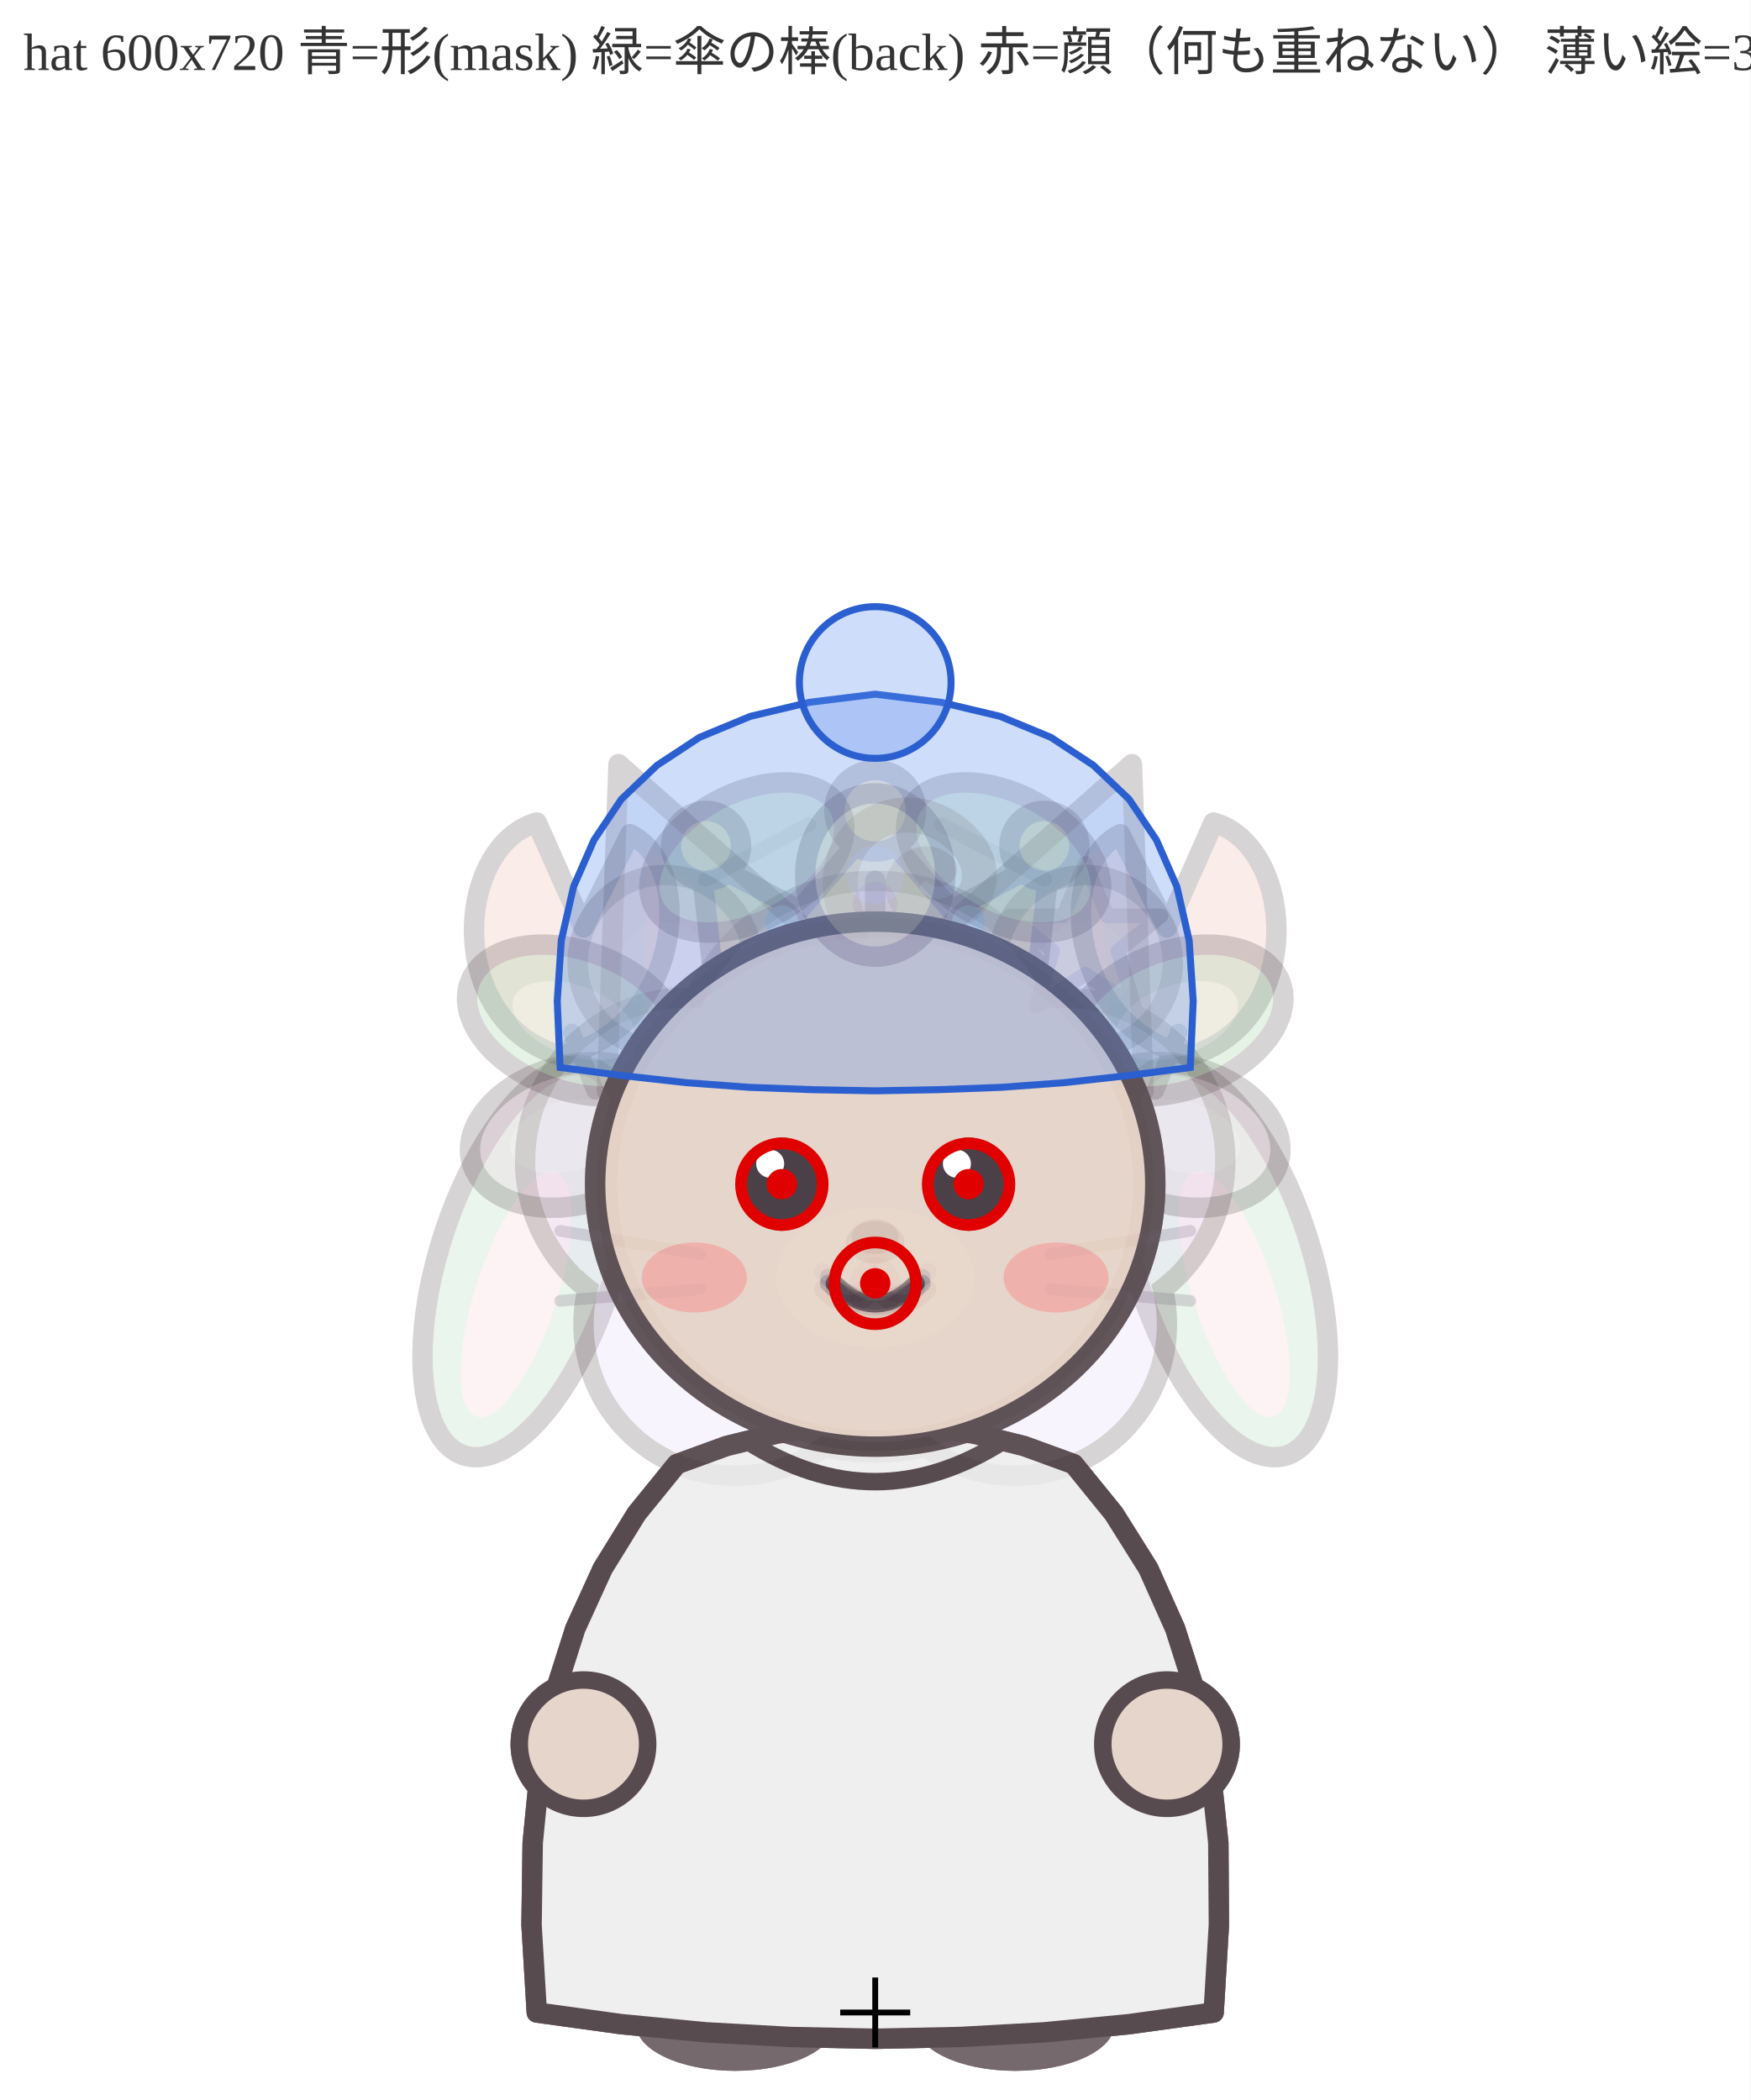
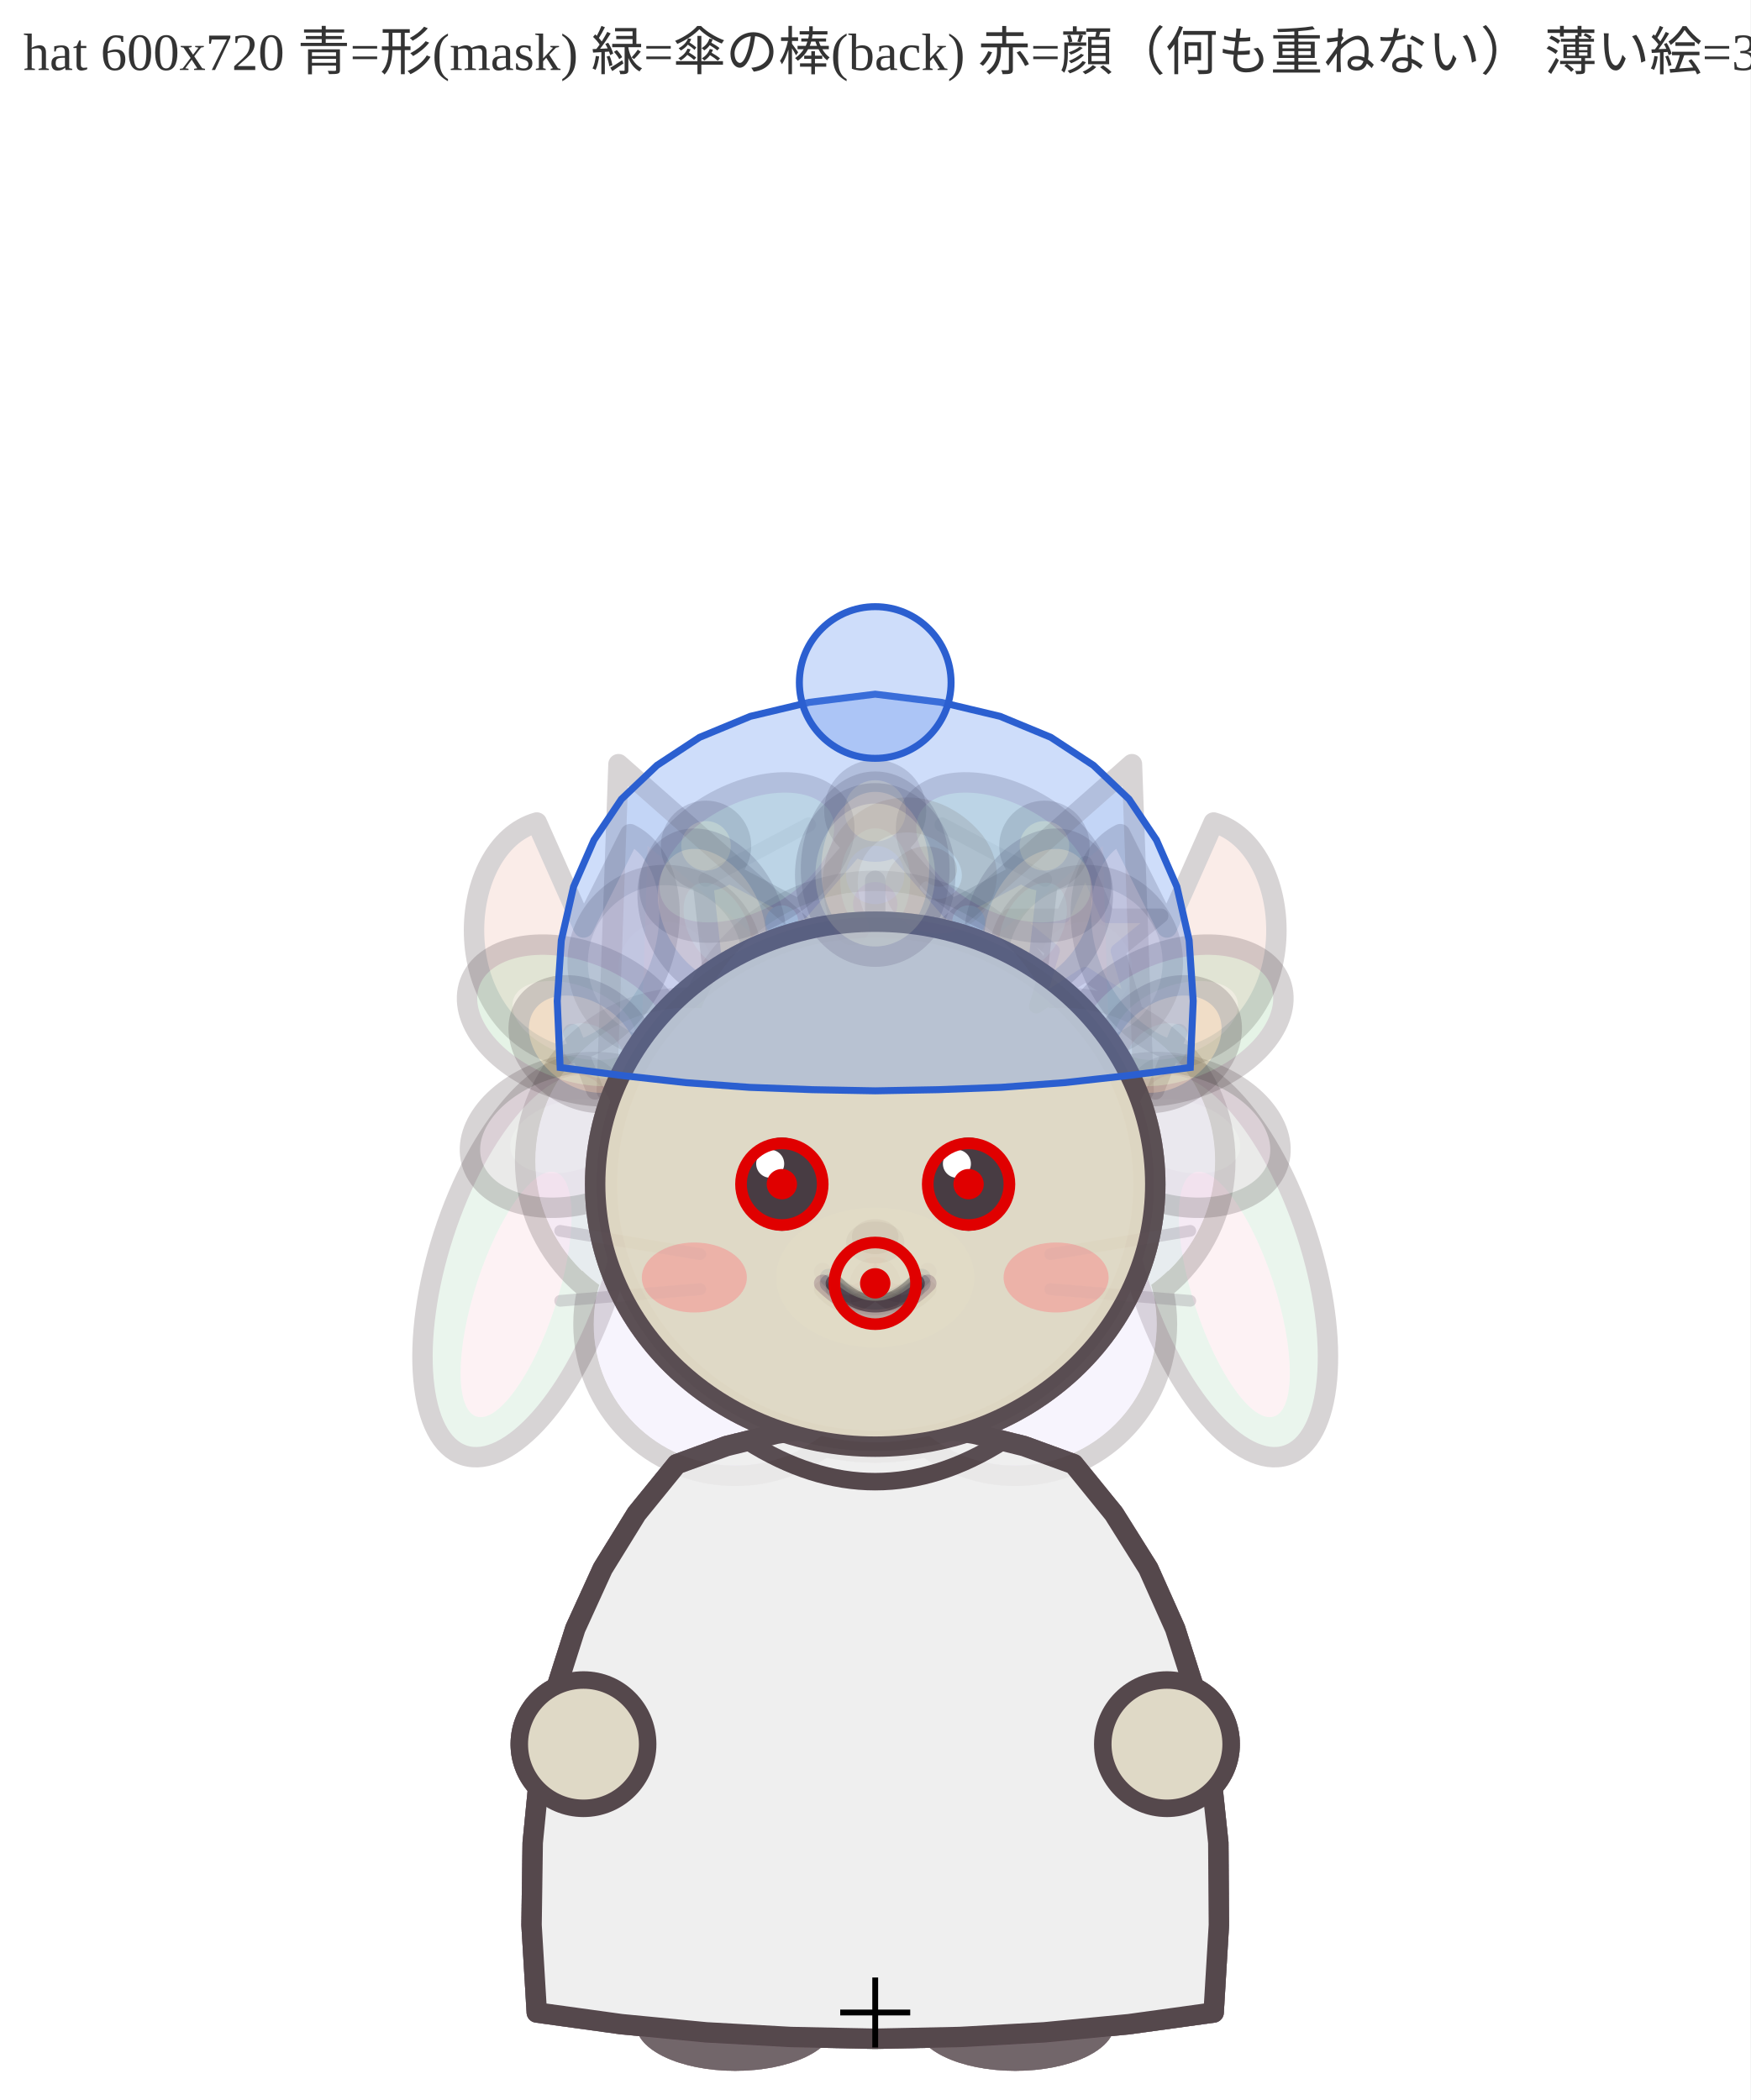
<svg xmlns="http://www.w3.org/2000/svg" width="600" height="720" viewBox="-150 -345 300 360">
  <defs>
    <pattern id="ga" patternUnits="userSpaceOnUse" width="40" height="40">
      <rect width="40" height="40" fill="#eeeeee" />
    </pattern>
  </defs>
  <rect x="-150" y="-345" width="300" height="360" fill="#fff" />
  <g opacity="0.22">
    <g class="char-body">
      <ellipse cx="-24" cy="2" rx="17" ry="8" fill="#6B5B60" />
      <ellipse cx="24" cy="2" rx="17" ry="8" fill="#6B5B60" />
      <polygon points="-58,0 -58.9,-15 -58.7,-29.1 -57.4,-42.3 -55,-54.5 -51.4,-65.8 -46.7,-76.1 -40.9,-85.5 -34,-94 -25.5,-97.1 -17,-99.2 -8.5,-100.6 0,-101 8.5,-100.6 17,-99.2 25.5,-97.1 34,-94 40.9,-85.5 46.8,-76.1 51.4,-65.8 55,-54.5 57.4,-42.3 58.8,-29.1 58.9,-15 58,0 43.5,2 29,3.4 14.5,4.2 0,4.5 -14.5,4.2 -29,3.4 -43.5,2" class="clothes" fill="url(#ga)" stroke="#4A3A40" stroke-opacity="1" stroke-width="3.5" stroke-linejoin="round" />
      <path d="M-22 -98 Q0 -84 22 -98" fill="none" stroke="#4A3A40" stroke-opacity="1" stroke-width="3" />
      <circle cx="-50" cy="-46" r="11" fill="#F5C58E" stroke="#4A3A40" stroke-width="3" />
      <circle cx="50" cy="-46" r="11" fill="#F5C58E" stroke="#4A3A40" stroke-width="3" />
    </g>
    <g class="char-head">
      <ellipse cx="0" cy="-142" rx="48" ry="45" fill="#F5C58E" stroke="#4A3A40" stroke-width="3.5" stroke-linejoin="round" />
      <path d="M-4 -186 C-12 -202 6 -212 16 -200 C22 -192 12 -184 6 -190 C2 -194 8 -199 11 -196" fill="none" stroke="#8A5A3B" stroke-width="6" stroke-linecap="round" />
      <ellipse class="eye" cx="-16" cy="-142" rx="6.5" ry="8" fill="#3B2F35" />
      <circle cx="-18" cy="-145.5" r="2.4" fill="#fff" />
      <ellipse class="eye" cx="16" cy="-142" rx="6.5" ry="8" fill="#3B2F35" />
      <circle cx="14" cy="-145.5" r="2.4" fill="#fff" />
      <ellipse cx="-31" cy="-126" rx="9" ry="6" fill="#F28B8B" opacity="0.55" />
      <ellipse cx="31" cy="-126" rx="9" ry="6" fill="#F28B8B" opacity="0.55" />
      <path d="M-8 -126 Q0 -117 8 -126" fill="none" stroke="#3B2F35" stroke-width="3" stroke-linecap="round" />
    </g>
  </g>
  <g opacity="0.22">
    <g class="char-body">
      <ellipse cx="-24" cy="2" rx="17" ry="8" fill="#6B5B60" />
      <ellipse cx="24" cy="2" rx="17" ry="8" fill="#6B5B60" />
      <polygon points="-58,0 -58.9,-15 -58.7,-29.1 -57.4,-42.3 -55,-54.5 -51.4,-65.8 -46.7,-76.1 -40.9,-85.5 -34,-94 -25.5,-97.1 -17,-99.2 -8.5,-100.6 0,-101 8.5,-100.6 17,-99.2 25.5,-97.1 34,-94 40.9,-85.5 46.8,-76.1 51.4,-65.8 55,-54.5 57.4,-42.3 58.8,-29.1 58.9,-15 58,0 43.5,2 29,3.4 14.5,4.2 0,4.5 -14.5,4.2 -29,3.4 -43.5,2" class="clothes" fill="url(#ga)" stroke="#4A3A40" stroke-opacity="1" stroke-width="3.5" stroke-linejoin="round" />
      <path d="M-22 -98 Q0 -84 22 -98" fill="none" stroke="#4A3A40" stroke-opacity="1" stroke-width="3" />
      <circle cx="-50" cy="-46" r="11" fill="#BFE6CB" stroke="#4A3A40" stroke-width="3" />
      <circle cx="50" cy="-46" r="11" fill="#BFE6CB" stroke="#4A3A40" stroke-width="3" />
    </g>
    <g class="char-head">
      <g transform="rotate(18 -46 -158)">
        <ellipse cx="-50" cy="-126" rx="15" ry="35" fill="#9FD2AF" stroke="#4A3A40" stroke-width="3.5" stroke-linejoin="round" />
        <ellipse cx="-50" cy="-120" rx="7" ry="22" fill="#F7C6CF" />
      </g>
      <g transform="rotate(-18 46 -158)">
        <ellipse cx="50" cy="-126" rx="15" ry="35" fill="#9FD2AF" stroke="#4A3A40" stroke-width="3.5" stroke-linejoin="round" />
        <ellipse cx="50" cy="-120" rx="7" ry="22" fill="#F7C6CF" />
      </g>
      <ellipse cx="0" cy="-142" rx="46" ry="44" fill="#BFE6CB" stroke="#4A3A40" stroke-width="3.5" stroke-linejoin="round" />
      <ellipse class="eye" cx="-16" cy="-142" rx="6.5" ry="8" fill="#3B2F35" />
      <circle cx="-18" cy="-145.5" r="2.4" fill="#fff" />
      <ellipse class="eye" cx="16" cy="-142" rx="6.5" ry="8" fill="#3B2F35" />
      <circle cx="14" cy="-145.5" r="2.4" fill="#fff" />
      <ellipse cx="-31" cy="-126" rx="9" ry="6" fill="#F28B8B" opacity="0.55" />
      <ellipse cx="31" cy="-126" rx="9" ry="6" fill="#F28B8B" opacity="0.55" />
      <path d="M-9 -127 Q-4.5 -120 0 -126 Q4.5 -120 9 -127" fill="none" stroke="#3B2F35" stroke-width="3" stroke-linecap="round" />
    </g>
  </g>
  <g opacity="0.22">
    <g class="char-body">
      <ellipse cx="-24" cy="2" rx="17" ry="8" fill="#6B5B60" />
      <ellipse cx="24" cy="2" rx="17" ry="8" fill="#6B5B60" />
      <polygon points="-58,0 -58.9,-15 -58.7,-29.1 -57.4,-42.3 -55,-54.5 -51.4,-65.8 -46.7,-76.1 -40.9,-85.5 -34,-94 -25.5,-97.1 -17,-99.2 -8.5,-100.6 0,-101 8.5,-100.6 17,-99.2 25.5,-97.1 34,-94 40.9,-85.5 46.8,-76.1 51.4,-65.8 55,-54.5 57.4,-42.3 58.8,-29.1 58.9,-15 58,0 43.5,2 29,3.4 14.5,4.2 0,4.5 -14.5,4.2 -29,3.4 -43.5,2" class="clothes" fill="url(#ga)" stroke="#4A3A40" stroke-opacity="1" stroke-width="3.5" stroke-linejoin="round" />
      <path d="M-22 -98 Q0 -84 22 -98" fill="none" stroke="#4A3A40" stroke-opacity="1" stroke-width="3" />
      <circle cx="-50" cy="-46" r="11" fill="#DCCBF4" stroke="#4A3A40" stroke-width="3" />
      <circle cx="50" cy="-46" r="11" fill="#DCCBF4" stroke="#4A3A40" stroke-width="3" />
    </g>
    <g class="char-head">
      <circle cx="0" cy="-160" r="34" fill="#DCCBF4" stroke="#4A3A40" stroke-width="3.5" stroke-linejoin="round" />
      <circle cx="-32" cy="-146" r="28" fill="#DCCBF4" stroke="#4A3A40" stroke-width="3.5" stroke-linejoin="round" />
      <circle cx="32" cy="-146" r="28" fill="#DCCBF4" stroke="#4A3A40" stroke-width="3.5" stroke-linejoin="round" />
      <circle cx="-24" cy="-118" r="26" fill="#DCCBF4" stroke="#4A3A40" stroke-width="3.5" stroke-linejoin="round" />
      <circle cx="24" cy="-118" r="26" fill="#DCCBF4" stroke="#4A3A40" stroke-width="3.5" stroke-linejoin="round" />
      <circle cx="0" cy="-136" r="40" fill="#DCCBF4" stroke="#4A3A40" stroke-width="3.5" stroke-linejoin="round" />
      <circle cx="0" cy="-160" r="32.2" fill="#DCCBF4" />
      <circle cx="-32" cy="-146" r="26.2" fill="#DCCBF4" />
      <circle cx="32" cy="-146" r="26.2" fill="#DCCBF4" />
      <circle cx="-24" cy="-118" r="24.2" fill="#DCCBF4" />
      <circle cx="24" cy="-118" r="24.2" fill="#DCCBF4" />
      <circle cx="0" cy="-136" r="38.2" fill="#DCCBF4" />
      <path transform="translate(36 -184)" d="M0 -13 L3.8 -4 L13 -4 L5.6 2 L8.4 11.5 L0 6 L-8.4 11.5 L-5.6 2 L-13 -4 L-3.8 -4Z" fill="#FFD45C" stroke="#4A3A40" stroke-width="2.5" stroke-linejoin="round" />
      <ellipse class="eye" cx="-16" cy="-142" rx="6.5" ry="8" fill="#3B2F35" />
      <circle cx="-18" cy="-145.5" r="2.4" fill="#fff" />
      <ellipse class="eye" cx="16" cy="-142" rx="6.5" ry="8" fill="#3B2F35" />
      <circle cx="14" cy="-145.5" r="2.4" fill="#fff" />
      <ellipse cx="-31" cy="-126" rx="9" ry="6" fill="#F28B8B" opacity="0.55" />
      <ellipse cx="31" cy="-126" rx="9" ry="6" fill="#F28B8B" opacity="0.55" />
      <ellipse cx="0" cy="-124" rx="4.5" ry="5.5" fill="#C0616F" />
    </g>
  </g>
  <g opacity="0.22">
    <g class="char-body">
      <ellipse cx="-24" cy="2" rx="17" ry="8" fill="#6B5B60" />
      <ellipse cx="24" cy="2" rx="17" ry="8" fill="#6B5B60" />
      <polygon points="-58,0 -58.9,-15 -58.7,-29.1 -57.4,-42.3 -55,-54.5 -51.4,-65.8 -46.7,-76.1 -40.9,-85.5 -34,-94 -25.5,-97.1 -17,-99.2 -8.5,-100.6 0,-101 8.5,-100.6 17,-99.2 25.5,-97.1 34,-94 40.9,-85.5 46.8,-76.1 51.4,-65.8 55,-54.5 57.4,-42.3 58.8,-29.1 58.9,-15 58,0 43.5,2 29,3.4 14.5,4.2 0,4.5 -14.5,4.2 -29,3.4 -43.5,2" class="clothes" fill="url(#ga)" stroke="#4A3A40" stroke-opacity="1" stroke-width="3.5" stroke-linejoin="round" />
      <path d="M-22 -98 Q0 -84 22 -98" fill="none" stroke="#4A3A40" stroke-opacity="1" stroke-width="3" />
      <circle cx="-50" cy="-46" r="11" fill="#BCCDE4" stroke="#4A3A40" stroke-width="3" />
      <circle cx="50" cy="-46" r="11" fill="#BCCDE4" stroke="#4A3A40" stroke-width="3" />
    </g>
    <g class="char-head">
      <path d="M-46 -158 L-44 -214 L-10 -184 Z" fill="#BCCDE4" stroke="#4A3A40" stroke-width="3.5" stroke-linejoin="round" />
      <path d="M-40 -168 L-39 -200 L-20 -184 Z" fill="#F7C6CF" />
      <path d="M46 -158 L44 -214 L10 -184 Z" fill="#BCCDE4" stroke="#4A3A40" stroke-width="3.5" stroke-linejoin="round" />
      <path d="M40 -168 L39 -200 L20 -184 Z" fill="#F7C6CF" />
      <ellipse cx="0" cy="-142" rx="48" ry="45" fill="#BCCDE4" stroke="#4A3A40" stroke-width="3.5" stroke-linejoin="round" />
      <ellipse class="eye" cx="-16" cy="-142" rx="6.5" ry="8" fill="#3B2F35" />
      <circle cx="-18" cy="-145.5" r="2.4" fill="#fff" />
      <ellipse class="eye" cx="16" cy="-142" rx="6.5" ry="8" fill="#3B2F35" />
      <circle cx="14" cy="-145.5" r="2.4" fill="#fff" />
      <ellipse cx="-31" cy="-126" rx="9" ry="6" fill="#F28B8B" opacity="0.55" />
      <ellipse cx="31" cy="-126" rx="9" ry="6" fill="#F28B8B" opacity="0.55" />
      <path d="M-3 -131 L3 -131 L0 -127 Z" fill="#E79AAA" />
      <path d="M-9 -124 Q-4.5 -119 0 -124 Q4.5 -119 9 -124" fill="none" stroke="#3B2F35" stroke-width="3" stroke-linecap="round" />
      <path d="M30 -130 L54 -134 M30 -124 L54 -122" stroke="#6E6070" stroke-width="2" stroke-linecap="round" />
      <path d="M-30 -130 L-54 -134 M-30 -124 L-54 -122" stroke="#6E6070" stroke-width="2" stroke-linecap="round" />
    </g>
  </g>
  <g opacity="0.22">
    <g class="char-body">
      <ellipse cx="-24" cy="2" rx="17" ry="8" fill="#6B5B60" />
      <ellipse cx="24" cy="2" rx="17" ry="8" fill="#6B5B60" />
      <polygon points="-58,0 -58.9,-15 -58.7,-29.1 -57.4,-42.3 -55,-54.5 -51.4,-65.8 -46.7,-76.1 -40.9,-85.5 -34,-94 -25.5,-97.1 -17,-99.2 -8.5,-100.6 0,-101 8.5,-100.6 17,-99.2 25.5,-97.1 34,-94 40.9,-85.5 46.8,-76.1 51.4,-65.8 55,-54.5 57.4,-42.3 58.8,-29.1 58.9,-15 58,0 43.5,2 29,3.4 14.5,4.2 0,4.5 -14.5,4.2 -29,3.4 -43.5,2" class="clothes" fill="url(#ga)" stroke="#4A3A40" stroke-opacity="1" stroke-width="3.5" stroke-linejoin="round" />
      <path d="M-22 -98 Q0 -84 22 -98" fill="none" stroke="#4A3A40" stroke-opacity="1" stroke-width="3" />
      <circle cx="-50" cy="-46" r="11" fill="#E6C3BE" stroke="#4A3A40" stroke-width="3" />
      <circle cx="50" cy="-46" r="11" fill="#E6C3BE" stroke="#4A3A40" stroke-width="3" />
    </g>
    <g class="char-head">
      <circle cx="-36" cy="-180" r="15" fill="#E6C3BE" stroke="#4A3A40" stroke-width="3.5" stroke-linejoin="round" />
      <circle cx="-36" cy="-179" r="8" fill="#F2D6D2" />
      <circle cx="36" cy="-180" r="15" fill="#E6C3BE" stroke="#4A3A40" stroke-width="3.5" stroke-linejoin="round" />
      <circle cx="36" cy="-179" r="8" fill="#F2D6D2" />
      <ellipse cx="0" cy="-142" rx="48" ry="45" fill="#E6C3BE" stroke="#4A3A40" stroke-width="3.5" stroke-linejoin="round" />
      <ellipse cx="0" cy="-126" rx="17" ry="12" fill="#F6E3DE" />
      <ellipse class="eye" cx="-16" cy="-142" rx="6.5" ry="8" fill="#3B2F35" />
      <circle cx="-18" cy="-145.5" r="2.4" fill="#fff" />
      <ellipse class="eye" cx="16" cy="-142" rx="6.5" ry="8" fill="#3B2F35" />
      <circle cx="14" cy="-145.5" r="2.4" fill="#fff" />
      <ellipse cx="-31" cy="-126" rx="9" ry="6" fill="#F28B8B" opacity="0.55" />
      <ellipse cx="31" cy="-126" rx="9" ry="6" fill="#F28B8B" opacity="0.55" />
      <ellipse cx="0" cy="-132" rx="5" ry="3.6" fill="#6B4E4A" />
      <path d="M-7 -124 Q0 -117 7 -124" fill="none" stroke="#3B2F35" stroke-width="3" stroke-linecap="round" />
    </g>
  </g>
  <g opacity="0.22">
    <g class="char-body">
      <ellipse cx="-24" cy="2" rx="17" ry="8" fill="#6B5B60" />
      <ellipse cx="24" cy="2" rx="17" ry="8" fill="#6B5B60" />
      <polygon points="-58,0 -58.9,-15 -58.7,-29.1 -57.4,-42.3 -55,-54.5 -51.4,-65.8 -46.7,-76.1 -40.9,-85.5 -34,-94 -25.5,-97.1 -17,-99.2 -8.5,-100.6 0,-101 8.5,-100.6 17,-99.2 25.5,-97.1 34,-94 40.9,-85.5 46.8,-76.1 51.4,-65.8 55,-54.5 57.4,-42.3 58.8,-29.1 58.9,-15 58,0 43.5,2 29,3.4 14.5,4.2 0,4.5 -14.5,4.2 -29,3.4 -43.5,2" class="clothes" fill="url(#ga)" stroke="#4A3A40" stroke-opacity="1" stroke-width="3.5" stroke-linejoin="round" />
      <path d="M-22 -98 Q0 -84 22 -98" fill="none" stroke="#4A3A40" stroke-opacity="1" stroke-width="3" />
      <circle cx="-50" cy="-46" r="11" fill="#F7DFB8" stroke="#4A3A40" stroke-width="3" />
      <circle cx="50" cy="-46" r="11" fill="#F7DFB8" stroke="#4A3A40" stroke-width="3" />
    </g>
    <g class="char-head">
      <path d="M-28 -180 L-30 -198 L-13 -189 L0 -204 L13 -189 L30 -198 L28 -180 Z" fill="#FFD45C" stroke="#4A3A40" stroke-width="3.5" stroke-linejoin="round" />
      <circle cx="-29" cy="-200" r="6" fill="#FFD45C" stroke="#4A3A40" stroke-width="3.5" stroke-linejoin="round" />
      <circle cx="0" cy="-206" r="7" fill="#FFD45C" stroke="#4A3A40" stroke-width="3.5" stroke-linejoin="round" />
      <circle cx="29" cy="-200" r="6" fill="#FFD45C" stroke="#4A3A40" stroke-width="3.5" stroke-linejoin="round" />
      <circle cx="0" cy="-190" r="3.8" fill="#E9785F" />
      <circle cx="-16" cy="-187" r="2.8" fill="#7CC6BC" />
      <circle cx="16" cy="-187" r="2.8" fill="#7CC6BC" />
      <ellipse cx="0" cy="-142" rx="48" ry="45" fill="#F7DFB8" stroke="#4A3A40" stroke-width="3.5" stroke-linejoin="round" />
      <ellipse class="eye" cx="-16" cy="-142" rx="6.5" ry="8" fill="#3B2F35" />
      <circle cx="-18" cy="-145.5" r="2.4" fill="#fff" />
      <ellipse class="eye" cx="16" cy="-142" rx="6.5" ry="8" fill="#3B2F35" />
      <circle cx="14" cy="-145.5" r="2.4" fill="#fff" />
      <ellipse cx="-31" cy="-126" rx="9" ry="6" fill="#F28B8B" opacity="0.55" />
      <ellipse cx="31" cy="-126" rx="9" ry="6" fill="#F28B8B" opacity="0.55" />
      <path d="M-8 -125 Q0 -117 8 -125" fill="none" stroke="#3B2F35" stroke-width="3" stroke-linecap="round" />
    </g>
  </g>
  <g opacity="0.22">
    <g class="char-body">
      <ellipse cx="-24" cy="2" rx="17" ry="8" fill="#6B5B60" />
      <ellipse cx="24" cy="2" rx="17" ry="8" fill="#6B5B60" />
      <polygon points="-58,0 -58.9,-15 -58.7,-29.1 -57.4,-42.3 -55,-54.5 -51.4,-65.8 -46.7,-76.1 -40.9,-85.5 -34,-94 -25.5,-97.1 -17,-99.2 -8.5,-100.6 0,-101 8.5,-100.6 17,-99.2 25.5,-97.1 34,-94 40.9,-85.5 46.8,-76.1 51.4,-65.8 55,-54.5 57.4,-42.3 58.8,-29.1 58.9,-15 58,0 43.5,2 29,3.4 14.5,4.2 0,4.5 -14.5,4.2 -29,3.4 -43.5,2" class="clothes" fill="url(#ga)" stroke="#4A3A40" stroke-opacity="1" stroke-width="3.5" stroke-linejoin="round" />
      <path d="M-22 -98 Q0 -84 22 -98" fill="none" stroke="#4A3A40" stroke-opacity="1" stroke-width="3" />
      <circle cx="-50" cy="-46" r="11" fill="#E9A797" stroke="#4A3A40" stroke-width="3" />
      <circle cx="50" cy="-46" r="11" fill="#E9A797" stroke="#4A3A40" stroke-width="3" />
    </g>
    <g class="char-head">
      <path d="M-54 -164 C-74 -170 -72 -200 -58 -204 L-50 -186 L-42 -202 C-30 -196 -34 -168 -54 -164 Z" fill="#E9A797" stroke="#4A3A40" stroke-width="3.5" stroke-linejoin="round" />
      <path d="M-48 -158 L-52 -168" stroke="#4A3A40" stroke-width="3" stroke-linecap="round" />
      <path d="M54 -164 C74 -170 72 -200 58 -204 L50 -186 L42 -202 C30 -196 34 -168 54 -164 Z" fill="#E9A797" stroke="#4A3A40" stroke-width="3.5" stroke-linejoin="round" />
      <path d="M48 -158 L52 -168" stroke="#4A3A40" stroke-width="3" stroke-linecap="round" />
      <ellipse cx="0" cy="-142" rx="48" ry="45" fill="#E9A797" stroke="#4A3A40" stroke-width="3.5" stroke-linejoin="round" />
      <ellipse class="eye" cx="-16" cy="-142" rx="6.5" ry="8" fill="#3B2F35" />
      <circle cx="-18" cy="-145.5" r="2.4" fill="#fff" />
      <ellipse class="eye" cx="16" cy="-142" rx="6.5" ry="8" fill="#3B2F35" />
      <circle cx="14" cy="-145.5" r="2.4" fill="#fff" />
      <ellipse cx="-31" cy="-126" rx="9" ry="6" fill="#F28B8B" opacity="0.55" />
      <ellipse cx="31" cy="-126" rx="9" ry="6" fill="#F28B8B" opacity="0.55" />
      <path d="M-8 -126 Q0 -118 8 -126" fill="none" stroke="#3B2F35" stroke-width="3" stroke-linecap="round" />
    </g>
  </g>
  <g opacity="0.22">
    <g class="char-body">
      <ellipse cx="-24" cy="2" rx="17" ry="8" fill="#6B5B60" />
      <ellipse cx="24" cy="2" rx="17" ry="8" fill="#6B5B60" />
      <polygon points="-58,0 -58.9,-15 -58.7,-29.1 -57.4,-42.3 -55,-54.5 -51.4,-65.8 -46.7,-76.1 -40.9,-85.5 -34,-94 -25.5,-97.1 -17,-99.2 -8.5,-100.6 0,-101 8.5,-100.6 17,-99.2 25.5,-97.1 34,-94 40.9,-85.5 46.8,-76.1 51.4,-65.8 55,-54.5 57.4,-42.3 58.8,-29.1 58.9,-15 58,0 43.5,2 29,3.4 14.5,4.2 0,4.5 -14.5,4.2 -29,3.4 -43.5,2" class="clothes" fill="url(#ga)" stroke="#4A3A40" stroke-opacity="1" stroke-width="3.5" stroke-linejoin="round" />
      <path d="M-22 -98 Q0 -84 22 -98" fill="none" stroke="#4A3A40" stroke-opacity="1" stroke-width="3" />
      <circle cx="-50" cy="-46" r="11" fill="#E4C4A8" stroke="#4A3A40" stroke-width="3" />
      <circle cx="50" cy="-46" r="11" fill="#E4C4A8" stroke="#4A3A40" stroke-width="3" />
    </g>
    <g class="char-head">
      <path d="M0 -184 V-194" stroke="#4A3A40" stroke-width="3.5" stroke-linecap="round" />
      <g transform="rotate(-28 -22 -198)">
        <ellipse cx="-22" cy="-198" rx="18" ry="11" fill="#88C47C" stroke="#4A3A40" stroke-width="3.5" stroke-linejoin="round" />
        <path d="M-10 -198 H-30" stroke="#5A9652" stroke-width="2.5" stroke-linecap="round" />
      </g>
      <g transform="rotate(28 22 -198)">
        <ellipse cx="22" cy="-198" rx="18" ry="11" fill="#88C47C" stroke="#4A3A40" stroke-width="3.5" stroke-linejoin="round" />
        <path d="M10 -198 H30" stroke="#5A9652" stroke-width="2.5" stroke-linecap="round" />
      </g>
      <ellipse cx="0" cy="-142" rx="48" ry="45" fill="#E4C4A8" stroke="#4A3A40" stroke-width="3.5" stroke-linejoin="round" />
      <ellipse class="eye" cx="-16" cy="-142" rx="6.5" ry="8" fill="#3B2F35" />
      <circle cx="-18" cy="-145.5" r="2.4" fill="#fff" />
      <ellipse class="eye" cx="16" cy="-142" rx="6.5" ry="8" fill="#3B2F35" />
      <circle cx="14" cy="-145.5" r="2.4" fill="#fff" />
      <ellipse cx="-31" cy="-126" rx="9" ry="6" fill="#F28B8B" opacity="0.55" />
      <ellipse cx="31" cy="-126" rx="9" ry="6" fill="#F28B8B" opacity="0.55" />
      <ellipse cx="0" cy="-133" rx="4" ry="3" fill="#9E7356" />
      <path d="M-8 -125 Q0 -118 8 -125" fill="none" stroke="#3B2F35" stroke-width="3" stroke-linecap="round" />
    </g>
  </g>
  <g opacity="0.22">
    <g class="char-body">
      <ellipse cx="-24" cy="2" rx="17" ry="8" fill="#6B5B60" />
      <ellipse cx="24" cy="2" rx="17" ry="8" fill="#6B5B60" />
      <polygon points="-58,0 -58.9,-15 -58.7,-29.1 -57.4,-42.3 -55,-54.5 -51.4,-65.8 -46.7,-76.1 -40.9,-85.5 -34,-94 -25.5,-97.1 -17,-99.2 -8.5,-100.6 0,-101 8.5,-100.6 17,-99.2 25.5,-97.1 34,-94 40.9,-85.5 46.8,-76.1 51.4,-65.8 55,-54.5 57.4,-42.3 58.8,-29.1 58.9,-15 58,0 43.5,2 29,3.4 14.5,4.2 0,4.5 -14.5,4.2 -29,3.4 -43.5,2" class="clothes" fill="url(#ga)" stroke="#4A3A40" stroke-opacity="1" stroke-width="3.5" stroke-linejoin="round" />
      <path d="M-22 -98 Q0 -84 22 -98" fill="none" stroke="#4A3A40" stroke-opacity="1" stroke-width="3" />
      <circle cx="-50" cy="-46" r="11" fill="#E8C6DC" stroke="#4A3A40" stroke-width="3" />
      <circle cx="50" cy="-46" r="11" fill="#E8C6DC" stroke="#4A3A40" stroke-width="3" />
    </g>
    <g class="char-head">
      <g transform="rotate(-15 -46 -152)">
        <ellipse cx="-52" cy="-152" rx="18" ry="12" fill="#E8C6DC" stroke="#4A3A40" stroke-width="3.5" stroke-linejoin="round" />
        <ellipse cx="-53" cy="-152" rx="10" ry="6" fill="#F7DCE8" />
      </g>
      <g transform="rotate(15 46 -152)">
        <ellipse cx="52" cy="-152" rx="18" ry="12" fill="#E8C6DC" stroke="#4A3A40" stroke-width="3.5" stroke-linejoin="round" />
        <ellipse cx="53" cy="-152" rx="10" ry="6" fill="#F7DCE8" />
      </g>
      <ellipse cx="0" cy="-142" rx="48" ry="45" fill="#E8C6DC" stroke="#4A3A40" stroke-width="3.5" stroke-linejoin="round" />
      <ellipse class="eye" cx="-16" cy="-142" rx="6.5" ry="8" fill="#3B2F35" />
      <circle cx="-18" cy="-145.5" r="2.4" fill="#fff" />
      <ellipse class="eye" cx="16" cy="-142" rx="6.5" ry="8" fill="#3B2F35" />
      <circle cx="14" cy="-145.5" r="2.4" fill="#fff" />
      <ellipse cx="-31" cy="-126" rx="9" ry="6" fill="#F28B8B" opacity="0.55" />
      <ellipse cx="31" cy="-126" rx="9" ry="6" fill="#F28B8B" opacity="0.55" />
      <path d="M-7 -125 Q0 -118 7 -125" fill="none" stroke="#3B2F35" stroke-width="3" stroke-linecap="round" />
    </g>
  </g>
  <g opacity="0.22">
    <g class="char-body">
      <ellipse cx="-24" cy="2" rx="17" ry="8" fill="#6B5B60" />
      <ellipse cx="24" cy="2" rx="17" ry="8" fill="#6B5B60" />
      <polygon points="-58,0 -58.9,-15 -58.7,-29.1 -57.4,-42.3 -55,-54.5 -51.4,-65.8 -46.7,-76.1 -40.9,-85.5 -34,-94 -25.5,-97.1 -17,-99.2 -8.5,-100.6 0,-101 8.5,-100.6 17,-99.2 25.5,-97.1 34,-94 40.9,-85.5 46.8,-76.1 51.4,-65.8 55,-54.5 57.4,-42.3 58.8,-29.1 58.9,-15 58,0 43.5,2 29,3.4 14.5,4.2 0,4.5 -14.5,4.2 -29,3.4 -43.5,2" class="clothes" fill="url(#ga)" stroke="#4A3A40" stroke-opacity="1" stroke-width="3.5" stroke-linejoin="round" />
      <path d="M-22 -98 Q0 -84 22 -98" fill="none" stroke="#4A3A40" stroke-opacity="1" stroke-width="3" />
      <circle cx="-50" cy="-46" r="11" fill="#EAF5D8" stroke="#4A3A40" stroke-width="3" />
      <circle cx="50" cy="-46" r="11" fill="#EAF5D8" stroke="#4A3A40" stroke-width="3" />
    </g>
    <g class="char-head">
      <g transform="rotate(20 -46 -168)">
        <ellipse cx="-52" cy="-168" rx="19" ry="12" fill="#88C88E" stroke="#4A3A40" stroke-width="3.5" stroke-linejoin="round" />
        <ellipse cx="-52" cy="-168" rx="11" ry="6" fill="#C8ECC8" />
      </g>
      <g transform="rotate(-20 46 -168)">
        <ellipse cx="52" cy="-168" rx="19" ry="12" fill="#88C88E" stroke="#4A3A40" stroke-width="3.5" stroke-linejoin="round" />
        <ellipse cx="52" cy="-168" rx="11" ry="6" fill="#C8ECC8" />
      </g>
      <ellipse cx="0" cy="-142" rx="48" ry="45" fill="#EAF5D8" stroke="#4A3A40" stroke-width="3.5" stroke-linejoin="round" />
      <ellipse cx="0" cy="-195" rx="12" ry="14" fill="#FFF099" stroke="#4A3A40" stroke-width="3.5" stroke-linejoin="round" />
      <circle cx="0" cy="-195" r="5" fill="#FFFDF4" />
      <ellipse class="eye" cx="-16" cy="-142" rx="6.5" ry="8" fill="#3B2F35" />
      <circle cx="-18" cy="-145.5" r="2.4" fill="#fff" />
      <ellipse class="eye" cx="16" cy="-142" rx="6.5" ry="8" fill="#3B2F35" />
      <circle cx="14" cy="-145.5" r="2.4" fill="#fff" />
      <ellipse cx="-31" cy="-126" rx="9" ry="6" fill="#F28B8B" opacity="0.55" />
      <ellipse cx="31" cy="-126" rx="9" ry="6" fill="#F28B8B" opacity="0.55" />
      <path d="M-7 -125 Q0 -118 7 -125" fill="none" stroke="#3B2F35" stroke-width="3" stroke-linecap="round" />
    </g>
  </g>
+   <g opacity="0.22">
+     <g class="char-body">
+       <ellipse cx="-24" cy="2" rx="17" ry="8" fill="#6B5B60" />
+       <ellipse cx="24" cy="2" rx="17" ry="8" fill="#6B5B60" />
+       <polygon points="-58,0 -58.9,-15 -58.7,-29.1 -57.4,-42.3 -55,-54.5 -51.4,-65.8 -46.7,-76.1 -40.9,-85.5 -34,-94 -25.5,-97.1 -17,-99.2 -8.5,-100.6 0,-101 8.5,-100.6 17,-99.2 25.5,-97.1 34,-94 40.9,-85.5 46.8,-76.1 51.4,-65.8 55,-54.5 57.4,-42.3 58.8,-29.1 58.9,-15 58,0 43.5,2 29,3.4 14.5,4.2 0,4.5 -14.5,4.2 -29,3.4 -43.5,2" class="clothes" fill="url(#ga)" stroke="#4A3A40" stroke-opacity="1" stroke-width="3.5" stroke-linejoin="round" />
+       <path d="M-22 -98 Q0 -84 22 -98" fill="none" stroke="#4A3A40" stroke-opacity="1" stroke-width="3" />
+       <circle cx="-50" cy="-46" r="11" fill="#C8E6B8" stroke="#4A3A40" stroke-width="3" />
+       <circle cx="50" cy="-46" r="11" fill="#C8E6B8" stroke="#4A3A40" stroke-width="3" />
+     </g>
+     <g class="char-head">
+       <g transform="rotate(-55 -50 -166)">
+         <ellipse cx="-50" cy="-166" rx="9" ry="12" fill="#F2A868" stroke="#4A3A40" stroke-width="3.5" stroke-linejoin="round" />
+         <ellipse cx="-50" cy="-164" rx="4" ry="6" fill="#FFE29A" />
+       </g>
+       <g transform="rotate(55 50 -166)">
+         <ellipse cx="50" cy="-166" rx="9" ry="12" fill="#F2A868" stroke="#4A3A40" stroke-width="3.5" stroke-linejoin="round" />
+         <ellipse cx="50" cy="-164" rx="4" ry="6" fill="#FFE29A" />
+       </g>
+       <g transform="rotate(-28 -28 -188)">
+         <ellipse cx="-28" cy="-188" rx="10" ry="14" fill="#F2A868" stroke="#4A3A40" stroke-width="3.5" stroke-linejoin="round" />
+         <ellipse cx="-28" cy="-186" rx="5" ry="8" fill="#FFE29A" />
+       </g>
+       <g transform="rotate(28 28 -188)">
+         <ellipse cx="28" cy="-188" rx="10" ry="14" fill="#F2A868" stroke="#4A3A40" stroke-width="3.5" stroke-linejoin="round" />
+         <ellipse cx="28" cy="-186" rx="5" ry="8" fill="#FFE29A" />
+       </g>
+       <g transform="rotate(0 0 -196)">
+         <ellipse cx="0" cy="-196" rx="11" ry="15" fill="#F2A868" stroke="#4A3A40" stroke-width="3.5" stroke-linejoin="round" />
+         <ellipse cx="0" cy="-194" rx="6" ry="9" fill="#FFE29A" />
+       </g>
+       <ellipse cx="0" cy="-142" rx="48" ry="45" fill="#C8E6B8" stroke="#4A3A40" stroke-width="3.5" stroke-linejoin="round" />
+       <ellipse class="eye" cx="-16" cy="-142" rx="6.5" ry="8" fill="#3B2F35" />
+       <circle cx="-18" cy="-145.5" r="2.4" fill="#fff" />
+       <ellipse class="eye" cx="16" cy="-142" rx="6.5" ry="8" fill="#3B2F35" />
+       <circle cx="14" cy="-145.5" r="2.4" fill="#fff" />
+       <ellipse cx="-31" cy="-126" rx="9" ry="6" fill="#F28B8B" opacity="0.55" />
+       <ellipse cx="31" cy="-126" rx="9" ry="6" fill="#F28B8B" opacity="0.55" />
+       <path d="M-9 -125 Q0 -116 9 -125" fill="none" stroke="#3B2F35" stroke-width="3" stroke-linecap="round" />
+     </g>
+   </g>
  <polygon points="-54,-162 -54.5,-173.4 -53.8,-183.8 -51.7,-193 -48.2,-201 -43.5,-208 -37.4,-213.8 -30.1,-218.6 -21.4,-222.2 -11.3,-224.6 0,-226 11.3,-224.6 21.4,-222.2 30.1,-218.6 37.4,-213.8 43.5,-208 48.2,-201 51.7,-193 53.8,-183.8 54.5,-173.4 54,-162 43.2,-160.6 32.4,-159.4 21.6,-158.6 10.8,-158.2 0,-158 -10.8,-158.2 -21.6,-158.6 -32.4,-159.4 -43.2,-160.6" fill="#5b8def" fill-opacity="0.3" stroke="#2b5fd0" stroke-width="1.2" />
  <ellipse cx="0" cy="-228" rx="13" ry="13" fill="#5b8def" fill-opacity="0.3" stroke="#2b5fd0" stroke-width="1.2" />
  <circle cx="-16" cy="-142" r="7" fill="none" stroke="#e00000" stroke-width="2" />
  <circle cx="-16" cy="-142" r="2.6" fill="#e00000" />
  <circle cx="16" cy="-142" r="7" fill="none" stroke="#e00000" stroke-width="2" />
  <circle cx="16" cy="-142" r="2.6" fill="#e00000" />
  <circle cx="0" cy="-125" r="7" fill="none" stroke="#e00000" stroke-width="2" />
  <circle cx="0" cy="-125" r="2.6" fill="#e00000" />
  <path d="M-6 0 H6 M0 -6 V6" stroke="#000" stroke-width="1" />
  <text x="-146" y="-333" font-size="9" fill="#333">hat 600x720 青=形(mask) 緑=傘の棒(back) 赤=顔（何も重ねない） 薄い絵=3体</text>
</svg>
